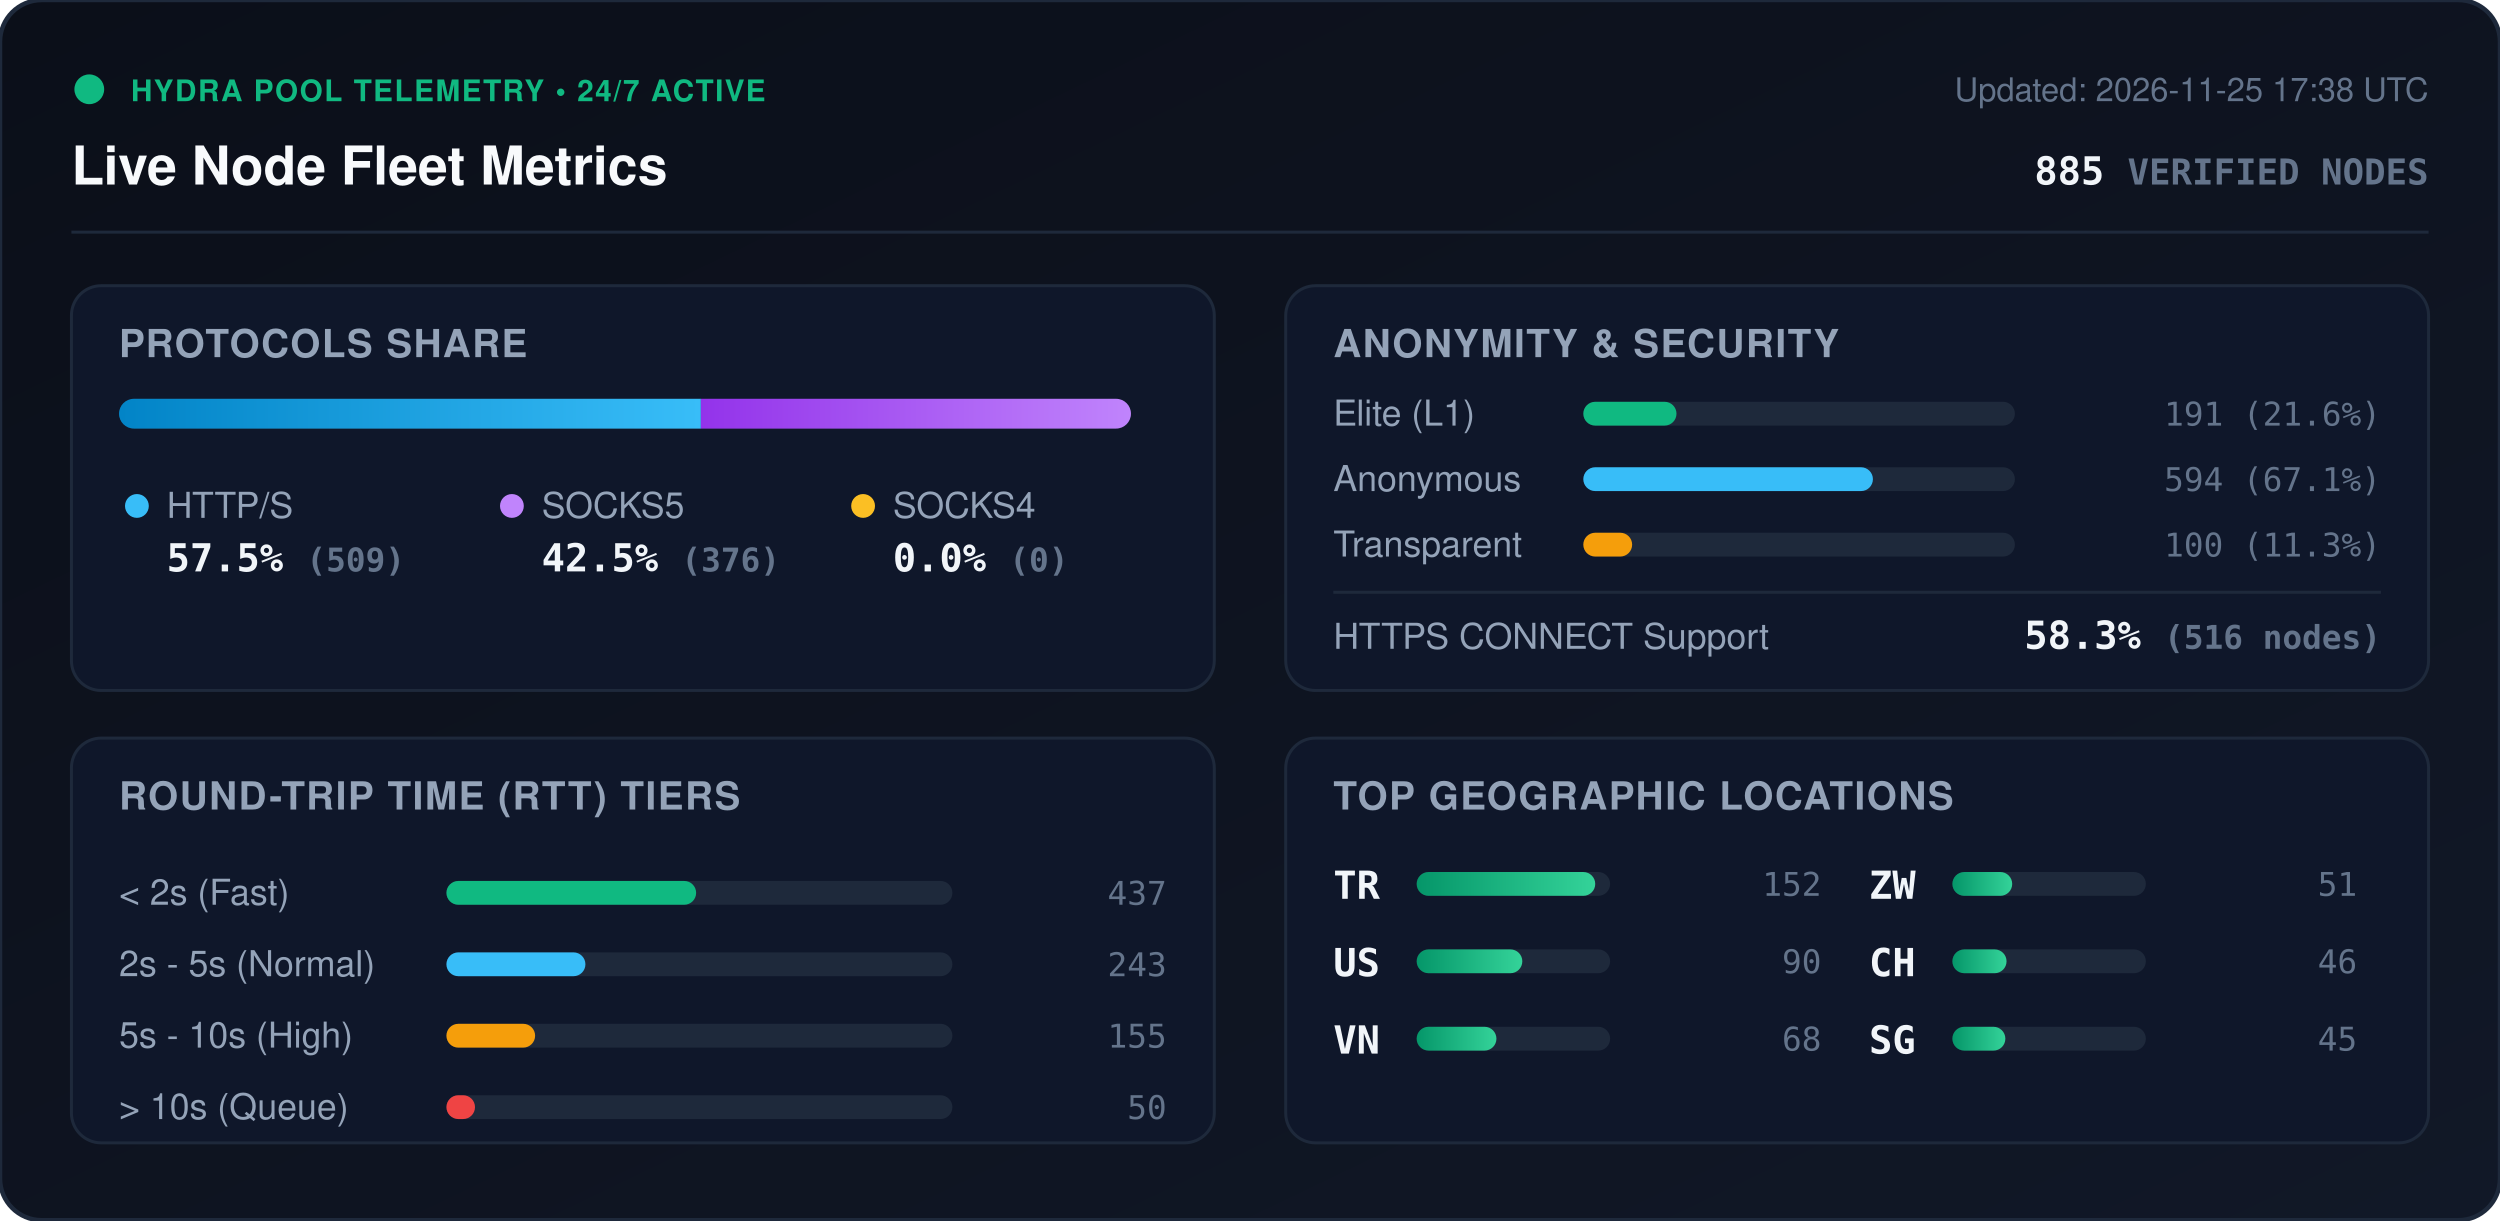
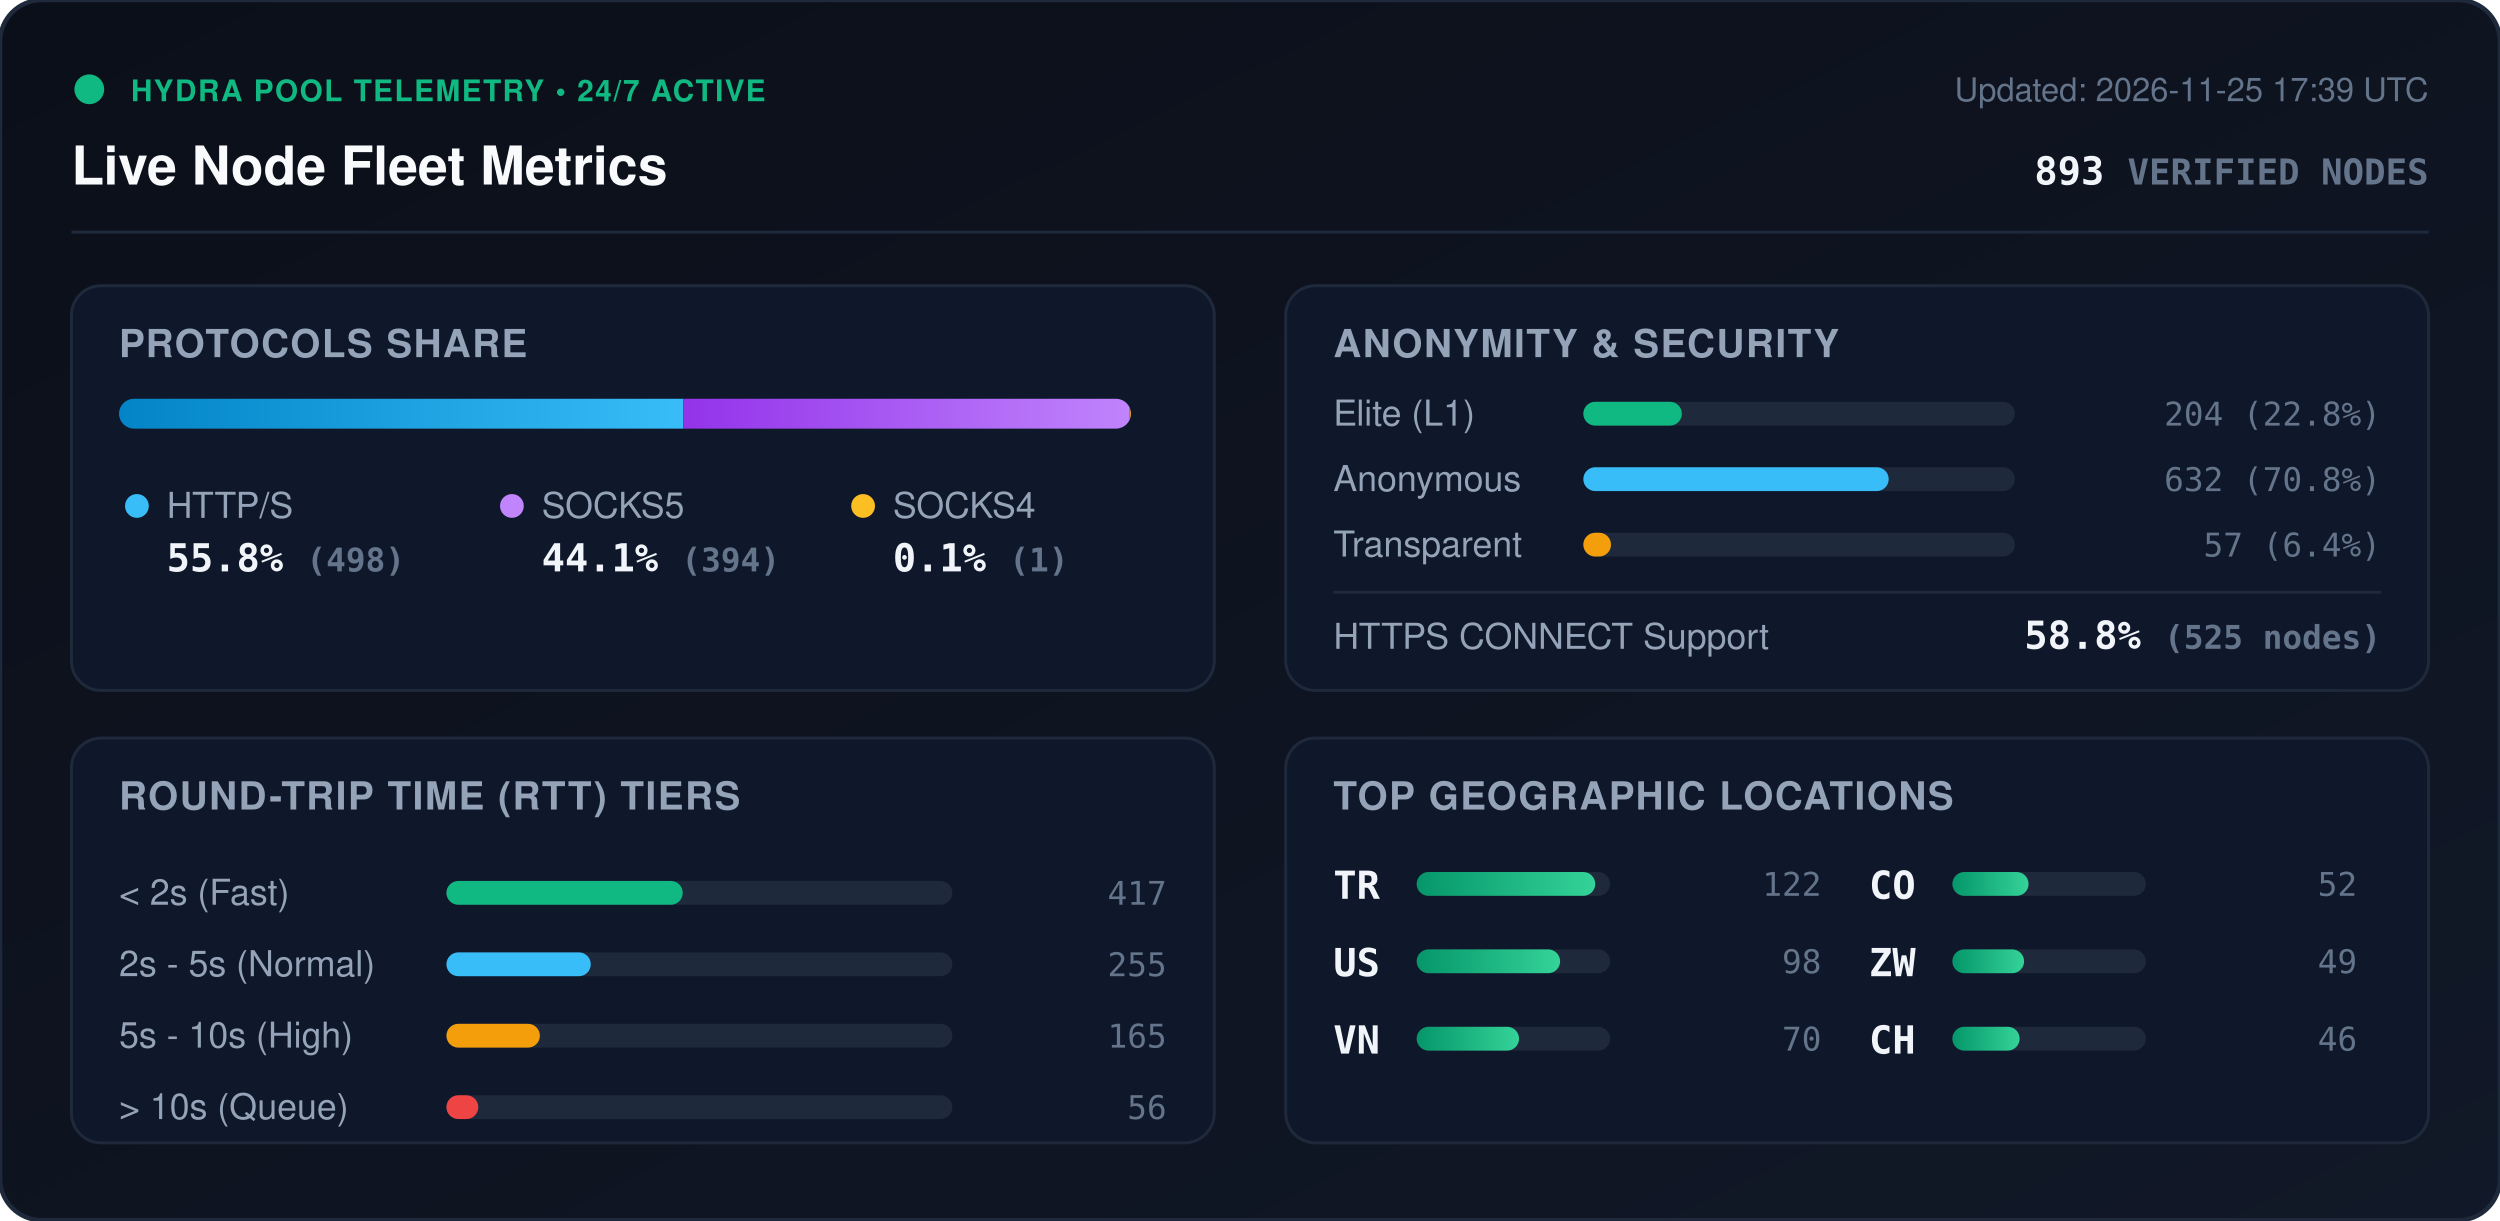
<svg xmlns="http://www.w3.org/2000/svg" viewBox="0 0 840 410" width="840" height="410" style="max-width: 100%; height: auto;">
  <defs>
    <linearGradient id="bg" x1="0%" y1="0%" x2="100%" y2="100%">
      <stop offset="0%" stop-color="#0b0f19" />
      <stop offset="100%" stop-color="#111827" />
    </linearGradient>
    <linearGradient id="bar-http" x1="0%" y1="0%" x2="100%" y2="0%">
      <stop offset="0%" stop-color="#0284c7" />
      <stop offset="100%" stop-color="#38bdf8" />
    </linearGradient>
    <linearGradient id="bar-socks5" x1="0%" y1="0%" x2="100%" y2="0%">
      <stop offset="0%" stop-color="#9333ea" />
      <stop offset="100%" stop-color="#c084fc" />
    </linearGradient>
    <linearGradient id="bar-socks4" x1="0%" y1="0%" x2="100%" y2="0%">
      <stop offset="0%" stop-color="#d97706" />
      <stop offset="100%" stop-color="#fbbf24" />
    </linearGradient>
    <linearGradient id="bar-green" x1="0%" y1="0%" x2="100%" y2="0%">
      <stop offset="0%" stop-color="#059669" />
      <stop offset="100%" stop-color="#34d399" />
    </linearGradient>
    <clipPath id="prog-track-clip">
      <rect width="340.0" height="10" rx="5" />
    </clipPath>
    <style>
      .title { font: 700 18px -apple-system, BlinkMacSystemFont, 'Segoe UI', Helvetica, Arial, sans-serif; fill: #f8fafc; }
      .sub { font: 500 11px -apple-system, BlinkMacSystemFont, 'Segoe UI', Helvetica, Arial, sans-serif; fill: #64748b; }
      .section-hdr { font: 600 13px -apple-system, BlinkMacSystemFont, 'Segoe UI', Helvetica, Arial, sans-serif; fill: #94a3b8; letter-spacing: 0.5px; }
      .metric-val { font: 700 13px -apple-system, BlinkMacSystemFont, 'Segoe UI', Helvetica, Arial, sans-serif; fill: #f1f5f9; }
      .metric-lbl { font: 500 12px -apple-system, BlinkMacSystemFont, 'Segoe UI', Helvetica, Arial, sans-serif; fill: #94a3b8; }
      .badge-txt { font: 700 10px -apple-system, BlinkMacSystemFont, 'Segoe UI', Helvetica, Arial, sans-serif; fill: #10b981; letter-spacing: 0.5px; }
      .mono { font-family: ui-monospace, SFMono-Regular, Menlo, Monaco, Consolas, monospace; }
      .pulse { animation: beacon 2s infinite ease-in-out; }
      @keyframes beacon { 0%, 100% { opacity: 1; } 50% { opacity: 0.35; } }
    </style>
  </defs>
  <rect width="840" height="410" rx="14" fill="url(#bg)" stroke="#1e293b" stroke-width="1.5" />
  <g transform="translate(24, 24)">
    <circle cx="6" cy="6" r="5" fill="#10b981" class="pulse" />
    <text x="20" y="10" class="badge-txt">HYDRA POOL TELEMETRY • 24/7 ACTIVE</text>
    <text x="0" y="38" class="title">Live Node Fleet Metrics</text>
-     <text x="792" y="10" text-anchor="end" class="sub">Updated: 2026-11-25 17:38 UTC</text>
-     <text x="792" y="38" text-anchor="end" class="metric-val mono" fill="#38bdf8">885 <tspan font-size="12" fill="#64748b">VERIFIED NODES</tspan>
+     <text x="792" y="10" text-anchor="end" class="sub">Updated: 2026-11-25 17:39 UTC</text>
+     <text x="792" y="38" text-anchor="end" class="metric-val mono" fill="#38bdf8">893 <tspan font-size="12" fill="#64748b">VERIFIED NODES</tspan>
    </text>
  </g>
  <line x1="24" y1="78" x2="816" y2="78" stroke="#1e293b" stroke-width="1" />
  <g transform="translate(24, 96)">
    <rect width="384" height="136" rx="10" fill="#0f172a" stroke="#1e293b" />
    <text x="16" y="24" class="section-hdr">PROTOCOLS SHARE</text>
    <g transform="translate(16, 38)">
      <rect width="340.0" height="10" rx="5" fill="#1e293b" />
      <g clip-path="url(#prog-track-clip)">
-         <rect x="0" width="195.5" height="10" fill="url(#bar-http)" />
-         <rect x="195.5" width="144.5" height="10" fill="url(#bar-socks5)" />
-         <rect x="340.0" width="0.0" height="10" fill="url(#bar-socks4)" />
+         <rect x="0" width="189.6" height="10" fill="url(#bar-http)" />
+         <rect x="189.6" width="150.0" height="10" fill="url(#bar-socks5)" />
+         <rect x="339.6" width="0.4" height="10" fill="url(#bar-socks4)" />
      </g>
    </g>
    <g transform="translate(16, 68)">
      <circle cx="6" cy="6" r="4" fill="#38bdf8" />
      <text x="16" y="10" class="metric-lbl">HTTP/S</text>
-       <text x="16" y="28" class="metric-val mono">57.5% <tspan font-size="11" fill="#64748b">(509)</tspan>
+       <text x="16" y="28" class="metric-val mono">55.8% <tspan font-size="11" fill="#64748b">(498)</tspan>
      </text>
      <circle cx="132" cy="6" r="4" fill="#c084fc" />
      <text x="142" y="10" class="metric-lbl">SOCKS5</text>
-       <text x="142" y="28" class="metric-val mono">42.5% <tspan font-size="11" fill="#64748b">(376)</tspan>
+       <text x="142" y="28" class="metric-val mono">44.1% <tspan font-size="11" fill="#64748b">(394)</tspan>
      </text>
      <circle cx="250" cy="6" r="4" fill="#fbbf24" />
      <text x="260" y="10" class="metric-lbl">SOCKS4</text>
-       <text x="260" y="28" class="metric-val mono">0.0% <tspan font-size="11" fill="#64748b">(0)</tspan>
+       <text x="260" y="28" class="metric-val mono">0.1% <tspan font-size="11" fill="#64748b">(1)</tspan>
      </text>
    </g>
  </g>
  <g transform="translate(432, 96)">
    <rect width="384" height="136" rx="10" fill="#0f172a" stroke="#1e293b" />
    <text x="16" y="24" class="section-hdr">ANONYMITY &amp; SECURITY</text>
    <text x="16" y="47" class="metric-lbl">Elite (L1)</text>
    <rect x="100" y="39" width="145.0" height="8" rx="4" fill="#1e293b" />
-     <rect x="100" y="39" width="31.3" height="8" rx="4" fill="#10b981" />
-     <text x="368" y="47" text-anchor="end" class="mono sub" fill="#e2e8f0">191 (21.6%)</text>
+     <rect x="100" y="39" width="33.1" height="8" rx="4" fill="#10b981" />
+     <text x="368" y="47" text-anchor="end" class="mono sub" fill="#e2e8f0">204 (22.8%)</text>
    <text x="16" y="69" class="metric-lbl">Anonymous</text>
    <rect x="100" y="61" width="145.0" height="8" rx="4" fill="#1e293b" />
-     <rect x="100" y="61" width="97.3" height="8" rx="4" fill="#38bdf8" />
-     <text x="368" y="69" text-anchor="end" class="mono sub" fill="#e2e8f0">594 (67.1%)</text>
+     <rect x="100" y="61" width="102.6" height="8" rx="4" fill="#38bdf8" />
+     <text x="368" y="69" text-anchor="end" class="mono sub" fill="#e2e8f0">632 (70.8%)</text>
    <text x="16" y="91" class="metric-lbl">Transparent</text>
    <rect x="100" y="83" width="145.0" height="8" rx="4" fill="#1e293b" />
-     <rect x="100" y="83" width="16.4" height="8" rx="4" fill="#f59e0b" />
-     <text x="368" y="91" text-anchor="end" class="mono sub" fill="#e2e8f0">100 (11.3%)</text>
+     <rect x="100" y="83" width="9.3" height="8" rx="4" fill="#f59e0b" />
+     <text x="368" y="91" text-anchor="end" class="mono sub" fill="#e2e8f0">57 (6.4%)</text>
    <line x1="16" y1="103" x2="368" y2="103" stroke="#1e293b" stroke-width="1" />
    <text x="16" y="122" class="metric-lbl">HTTPS CONNECT Support</text>
-     <text x="368" y="122" text-anchor="end" class="metric-val mono" fill="#34d399">58.3% <tspan font-size="11" fill="#64748b">(516 nodes)</tspan>
+     <text x="368" y="122" text-anchor="end" class="metric-val mono" fill="#34d399">58.8% <tspan font-size="11" fill="#64748b">(525 nodes)</tspan>
    </text>
  </g>
  <g transform="translate(24, 248)">
    <rect width="384" height="136" rx="10" fill="#0f172a" stroke="#1e293b" />
    <text x="16" y="24" class="section-hdr">ROUND-TRIP TIME (RTT) TIERS</text>
    <g transform="translate(16, 42)">
      <text x="0" y="14" class="metric-lbl">&lt; 2s (Fast)</text>
      <rect x="110" y="6" width="170" height="8" rx="4" fill="#1e293b" />
-       <rect x="110" y="6" width="83.9" height="8" rx="4" fill="#10b981" />
-       <text x="352" y="14" text-anchor="end" class="mono sub">437</text>
+       <rect x="110" y="6" width="79.4" height="8" rx="4" fill="#10b981" />
+       <text x="352" y="14" text-anchor="end" class="mono sub">417</text>
      <text x="0" y="38" class="metric-lbl">2s - 5s (Normal)</text>
      <rect x="110" y="30" width="170" height="8" rx="4" fill="#1e293b" />
-       <rect x="110" y="30" width="46.7" height="8" rx="4" fill="#38bdf8" />
-       <text x="352" y="38" text-anchor="end" class="mono sub">243</text>
+       <rect x="110" y="30" width="48.5" height="8" rx="4" fill="#38bdf8" />
+       <text x="352" y="38" text-anchor="end" class="mono sub">255</text>
      <text x="0" y="62" class="metric-lbl">5s - 10s (High)</text>
      <rect x="110" y="54" width="170" height="8" rx="4" fill="#1e293b" />
-       <rect x="110" y="54" width="29.8" height="8" rx="4" fill="#f59e0b" />
-       <text x="352" y="62" text-anchor="end" class="mono sub">155</text>
+       <rect x="110" y="54" width="31.4" height="8" rx="4" fill="#f59e0b" />
+       <text x="352" y="62" text-anchor="end" class="mono sub">165</text>
      <text x="0" y="86" class="metric-lbl">&gt; 10s (Queue)</text>
      <rect x="110" y="78" width="170" height="8" rx="4" fill="#1e293b" />
-       <rect x="110" y="78" width="9.6" height="8" rx="4" fill="#ef4444" />
-       <text x="352" y="86" text-anchor="end" class="mono sub">50</text>
+       <rect x="110" y="78" width="10.7" height="8" rx="4" fill="#ef4444" />
+       <text x="352" y="86" text-anchor="end" class="mono sub">56</text>
    </g>
  </g>
  <g transform="translate(432, 248)">
    <rect width="384" height="136" rx="10" fill="#0f172a" stroke="#1e293b" />
    <text x="16" y="24" class="section-hdr">TOP GEOGRAPHIC LOCATIONS</text>
    <g transform="translate(16, 42)">
      <g transform="translate(0, 0)">
        <text x="0" y="12" class="mono metric-val" font-size="12">TR</text>
        <rect x="28" y="3" width="65" height="8" rx="4" fill="#1e293b" />
        <rect x="28" y="3" width="60.0" height="8" rx="4" fill="url(#bar-green)" />
-         <text x="164" y="11" text-anchor="end" class="mono sub">152</text>
+         <text x="164" y="11" text-anchor="end" class="mono sub">122</text>
      </g>
      <g transform="translate(0, 26)">
        <text x="0" y="12" class="mono metric-val" font-size="12">US</text>
        <rect x="28" y="3" width="65" height="8" rx="4" fill="#1e293b" />
-         <rect x="28" y="3" width="35.5" height="8" rx="4" fill="url(#bar-green)" />
-         <text x="164" y="11" text-anchor="end" class="mono sub">90</text>
+         <rect x="28" y="3" width="48.2" height="8" rx="4" fill="url(#bar-green)" />
+         <text x="164" y="11" text-anchor="end" class="mono sub">98</text>
      </g>
      <g transform="translate(0, 52)">
        <text x="0" y="12" class="mono metric-val" font-size="12">VN</text>
        <rect x="28" y="3" width="65" height="8" rx="4" fill="#1e293b" />
-         <rect x="28" y="3" width="26.8" height="8" rx="4" fill="url(#bar-green)" />
-         <text x="164" y="11" text-anchor="end" class="mono sub">68</text>
+         <rect x="28" y="3" width="34.4" height="8" rx="4" fill="url(#bar-green)" />
+         <text x="164" y="11" text-anchor="end" class="mono sub">70</text>
      </g>
      <g transform="translate(180, 0)">
+         <text x="0" y="12" class="mono metric-val" font-size="12">CO</text>
+         <rect x="28" y="3" width="65" height="8" rx="4" fill="#1e293b" />
+         <rect x="28" y="3" width="25.6" height="8" rx="4" fill="url(#bar-green)" />
+         <text x="164" y="11" text-anchor="end" class="mono sub">52</text>
+       </g>
+       <g transform="translate(180, 26)">
        <text x="0" y="12" class="mono metric-val" font-size="12">ZW</text>
        <rect x="28" y="3" width="65" height="8" rx="4" fill="#1e293b" />
-         <rect x="28" y="3" width="20.1" height="8" rx="4" fill="url(#bar-green)" />
-         <text x="164" y="11" text-anchor="end" class="mono sub">51</text>
+         <rect x="28" y="3" width="24.1" height="8" rx="4" fill="url(#bar-green)" />
+         <text x="164" y="11" text-anchor="end" class="mono sub">49</text>
      </g>
-       <g transform="translate(180, 26)">
+       <g transform="translate(180, 52)">
        <text x="0" y="12" class="mono metric-val" font-size="12">CH</text>
        <rect x="28" y="3" width="65" height="8" rx="4" fill="#1e293b" />
-         <rect x="28" y="3" width="18.2" height="8" rx="4" fill="url(#bar-green)" />
+         <rect x="28" y="3" width="22.6" height="8" rx="4" fill="url(#bar-green)" />
        <text x="164" y="11" text-anchor="end" class="mono sub">46</text>
-       </g>
-       <g transform="translate(180, 52)">
-         <text x="0" y="12" class="mono metric-val" font-size="12">SG</text>
-         <rect x="28" y="3" width="65" height="8" rx="4" fill="#1e293b" />
-         <rect x="28" y="3" width="17.8" height="8" rx="4" fill="url(#bar-green)" />
-         <text x="164" y="11" text-anchor="end" class="mono sub">45</text>
      </g>
    </g>
  </g>
</svg>
